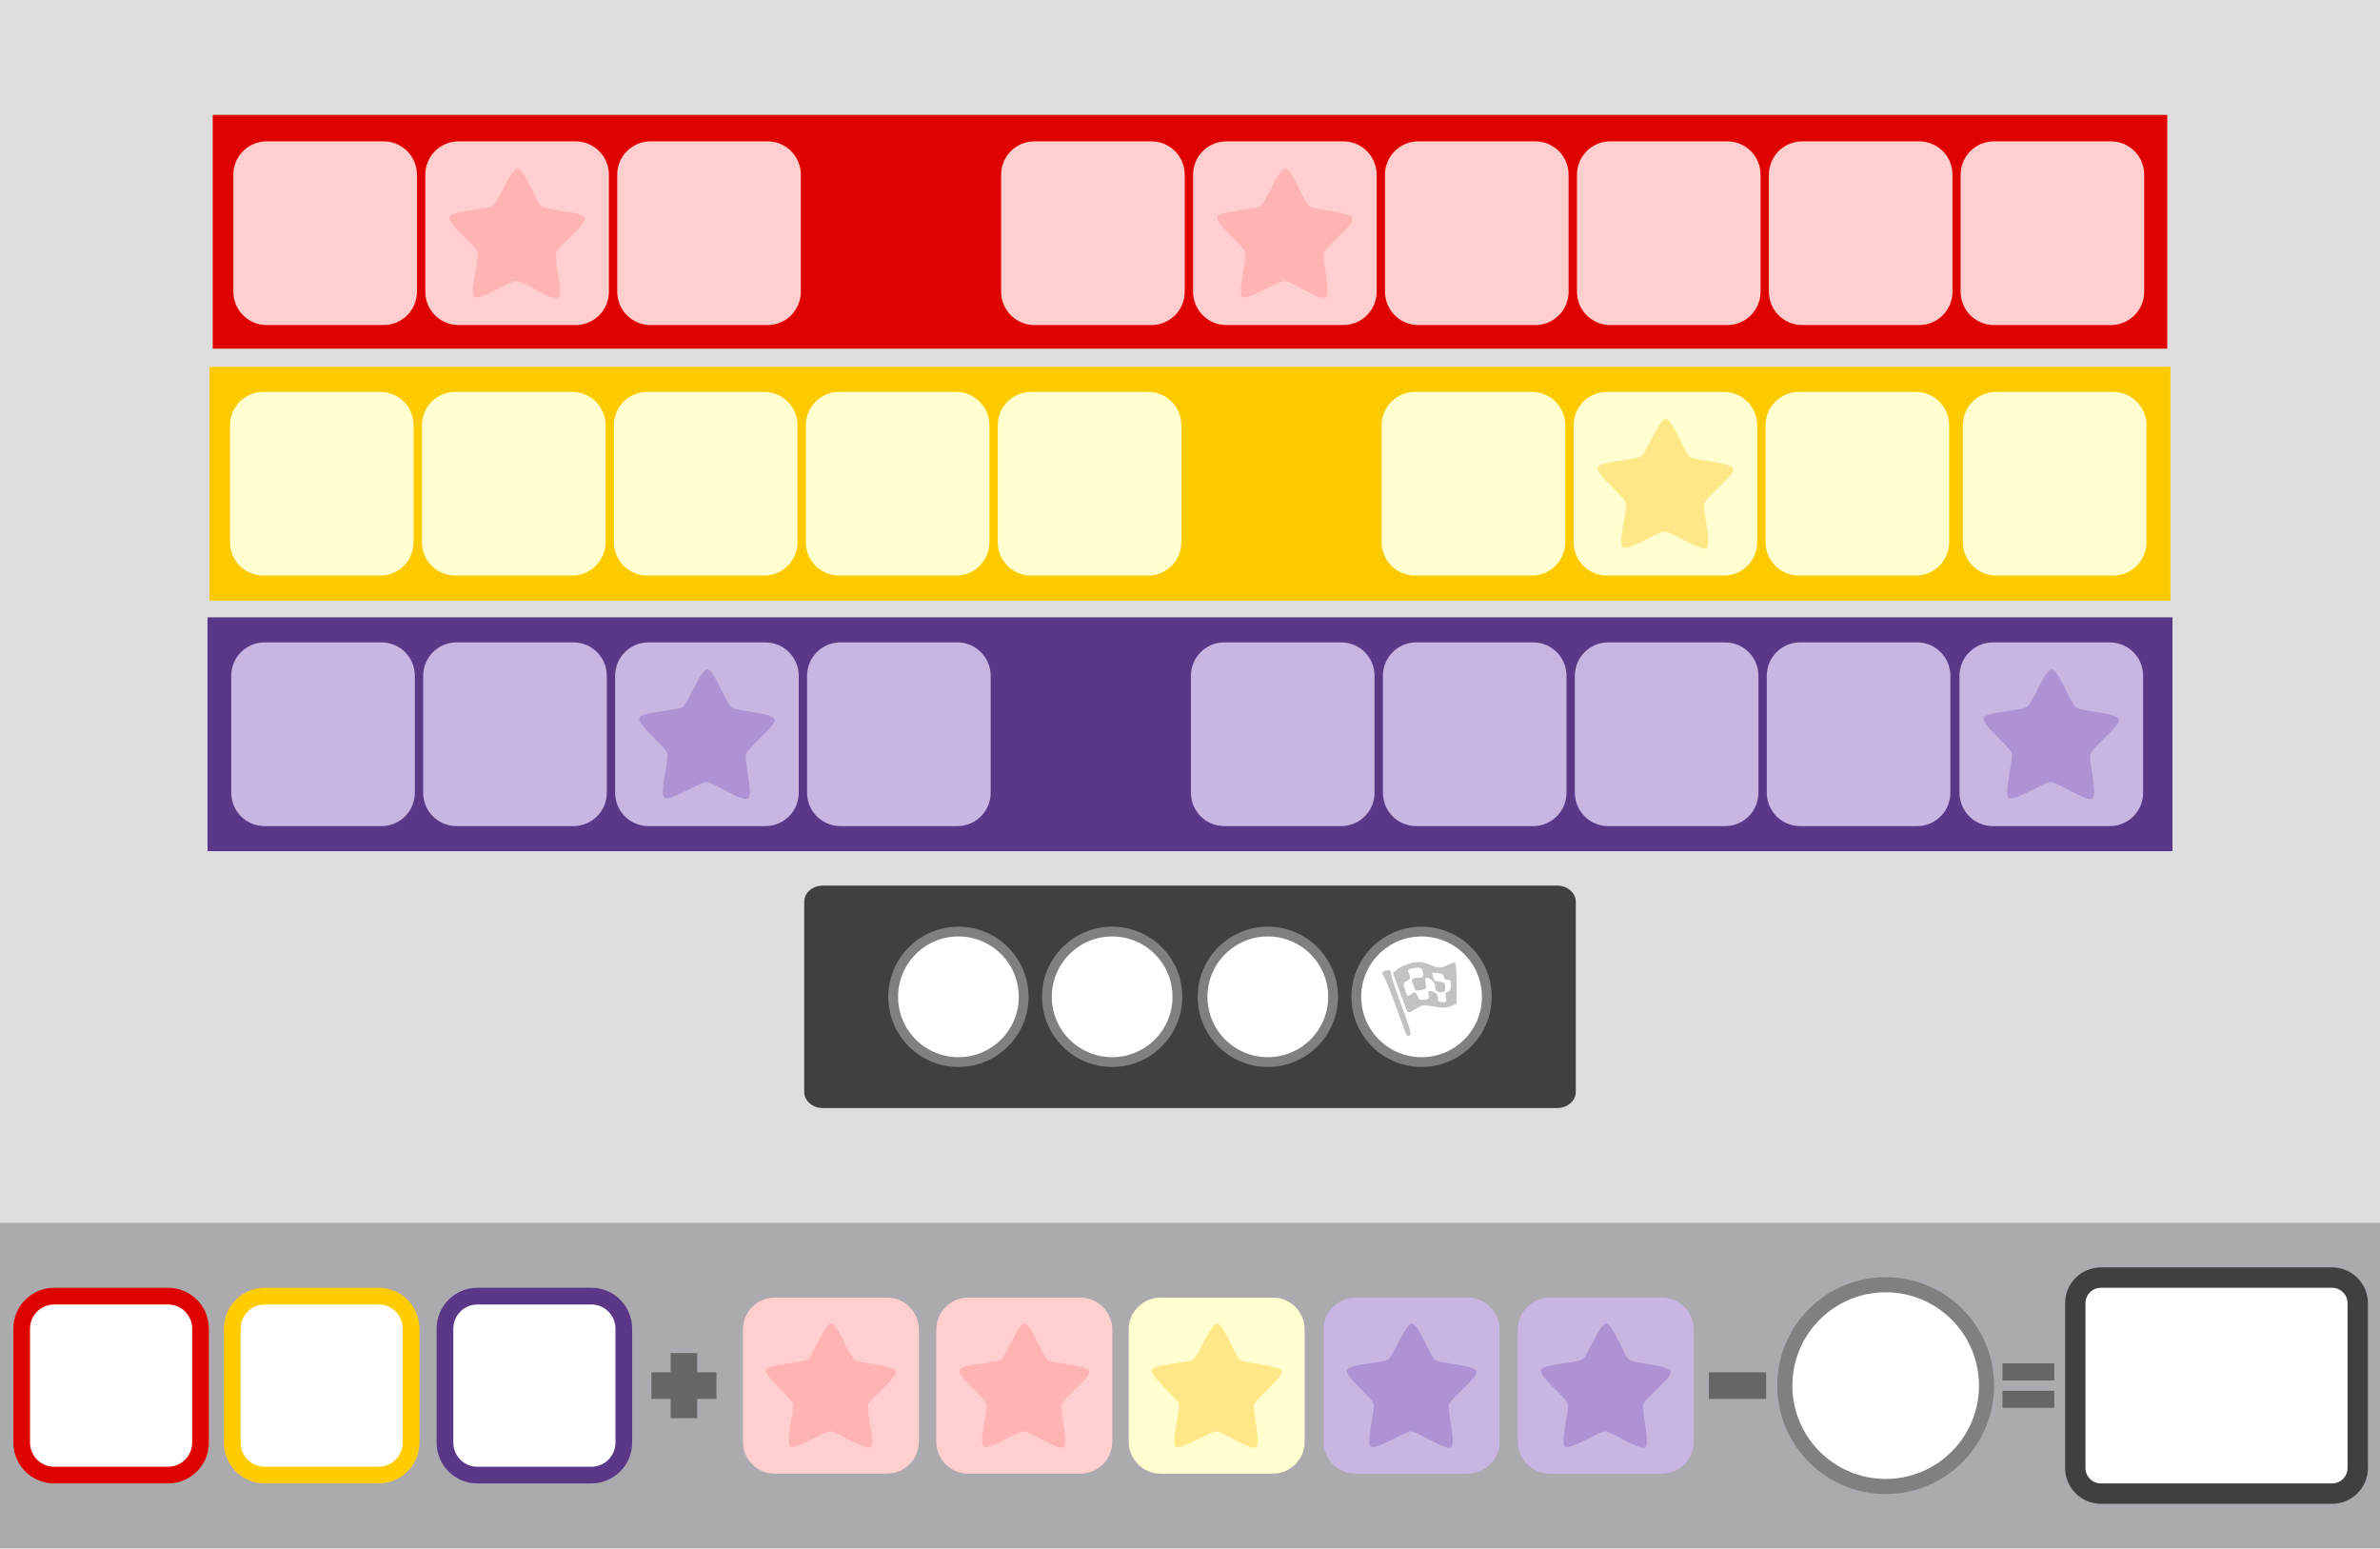
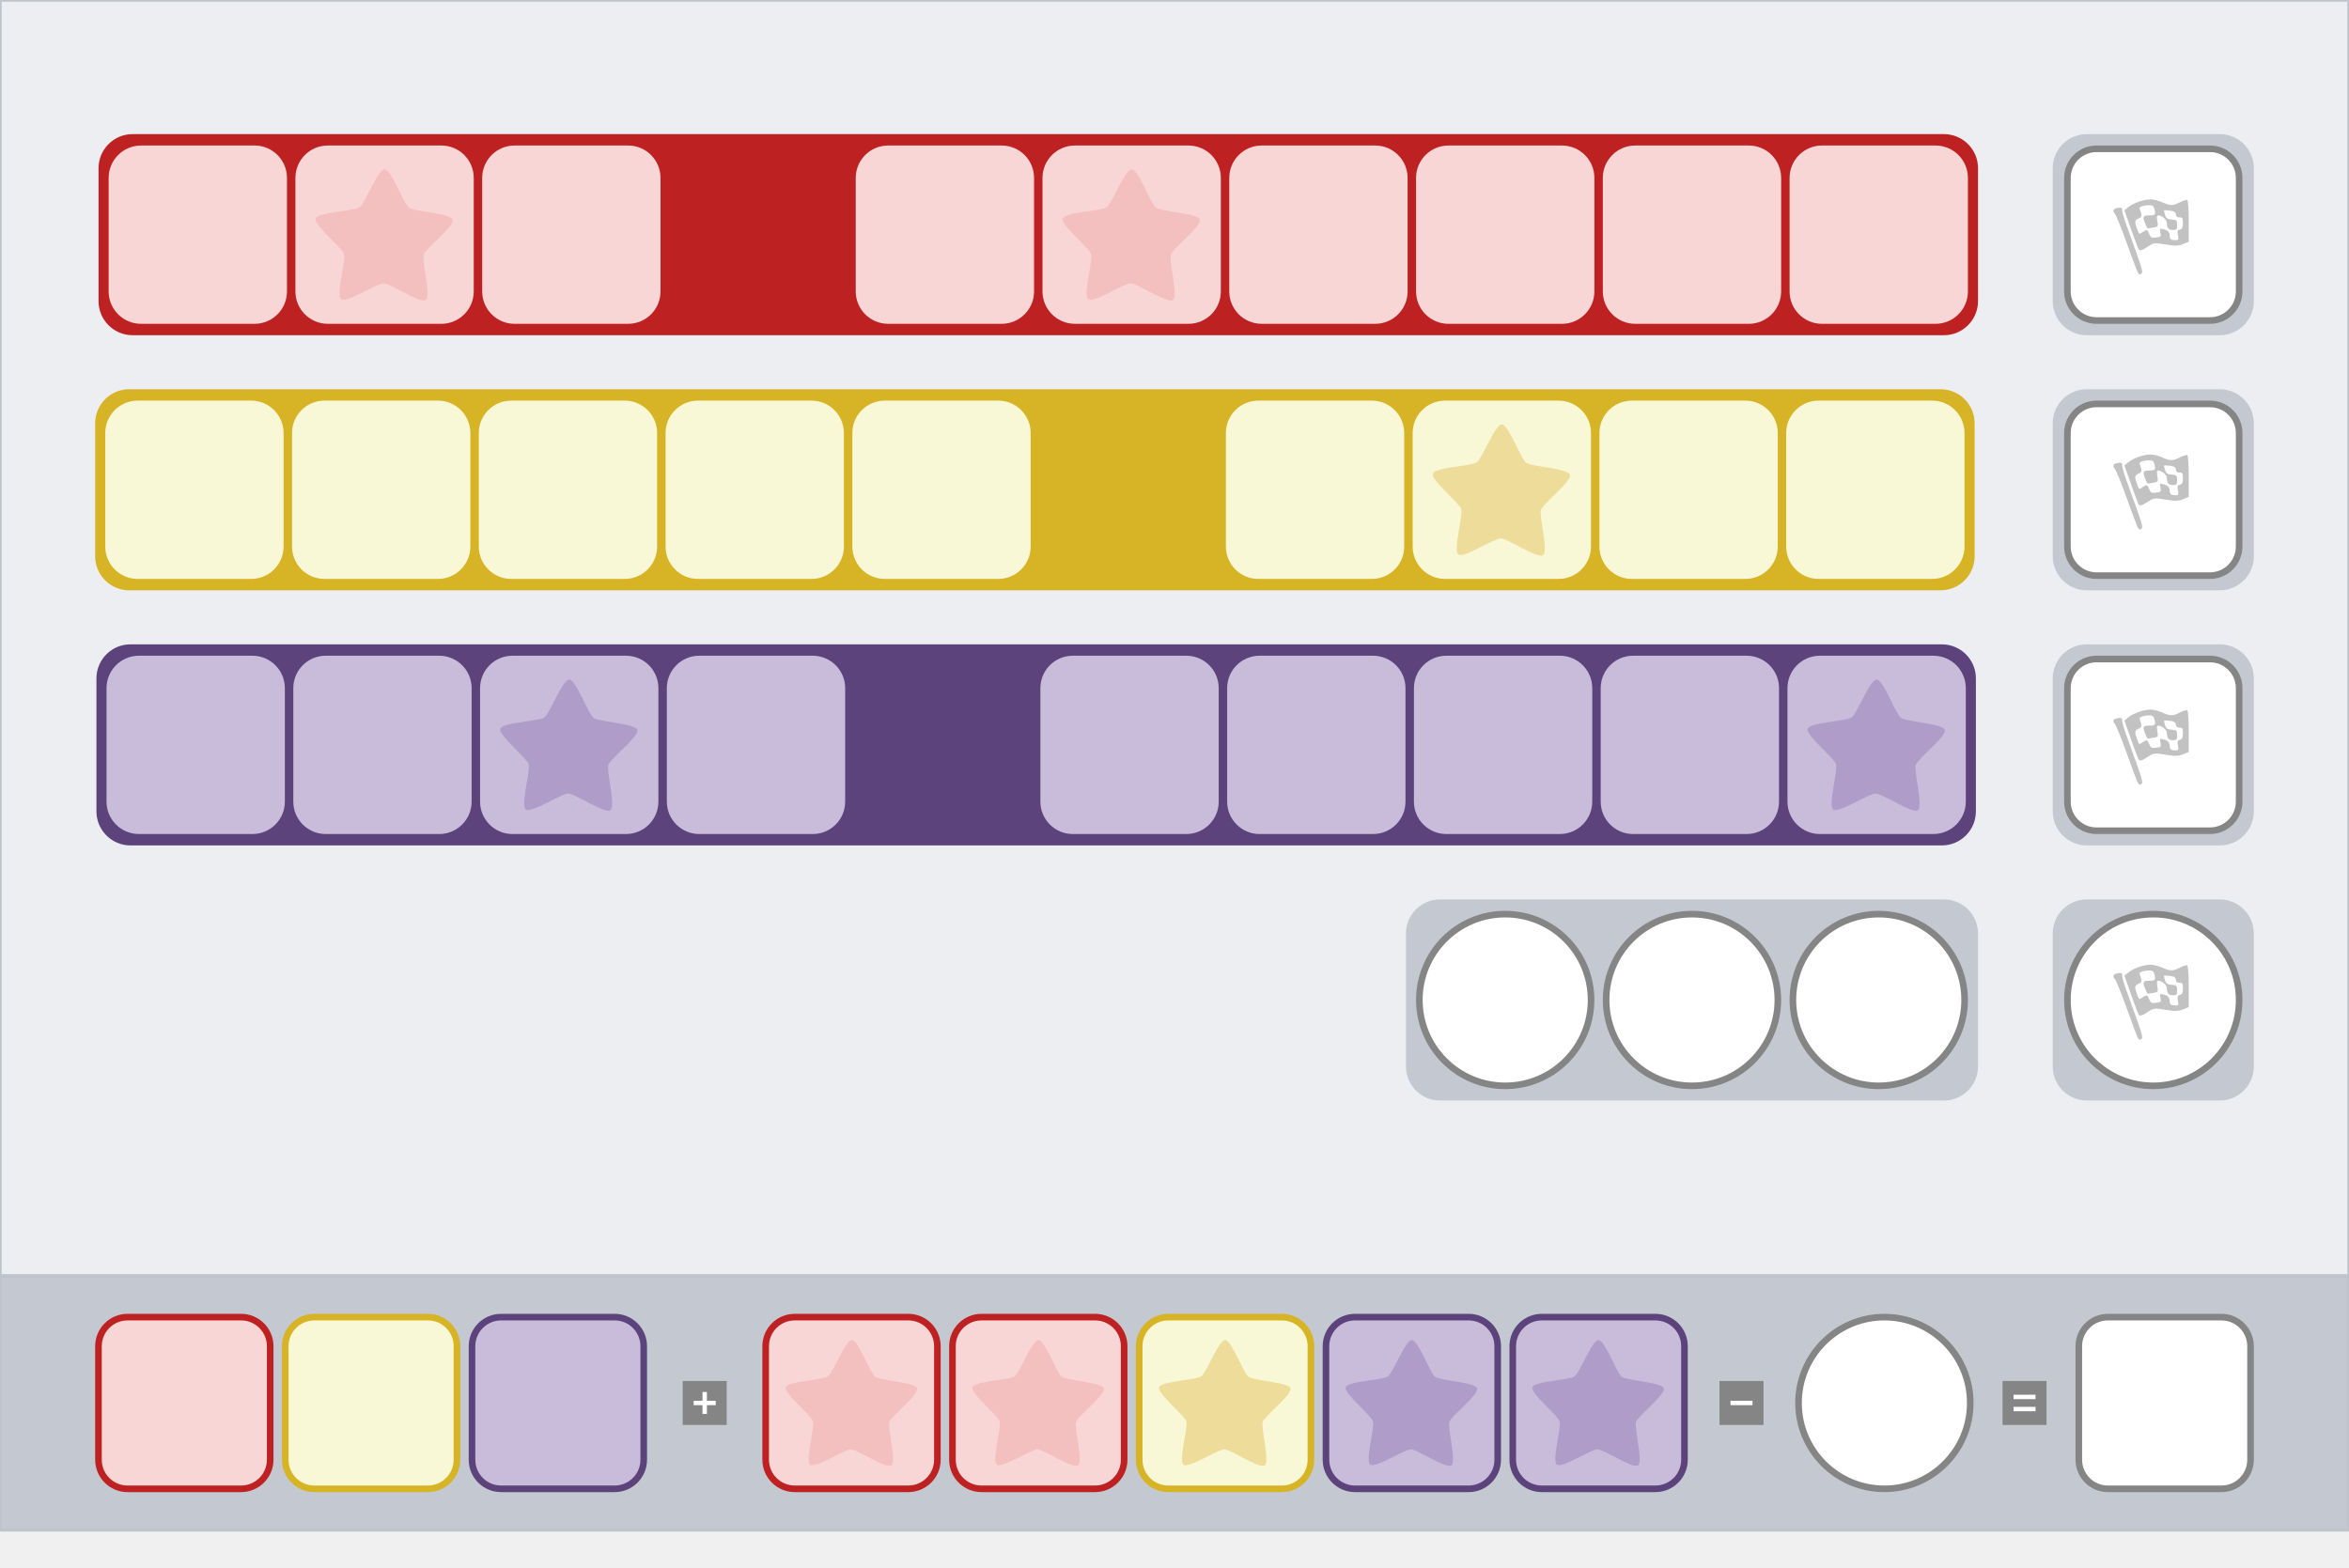
- <svg xmlns="http://www.w3.org/2000/svg" width="584.266" height="380.070" viewBox="0 0 584.266 380.070">
-   <rect x="0.000" y="0.000" width="584.266" height="321.613" fill="#dddddf" />
-   <rect x="0.000" y="300.195" width="584.266" height="79.875" fill="#aaaaaf" />
-   <rect x="52.223" y="28.193" width="479.820" height="57.398" fill="#df0000" />
-   <rect x="50.947" y="151.540" width="482.371" height="57.398" fill="#5a3787" />
-   <rect x="51.432" y="90.040" width="481.402" height="57.398" fill="#fdca00" />
-   <path d="M 65.477,34.696 L 94.160,34.696 C 98.703,34.696 102.356,38.353 102.356,42.896 L 102.356,71.595 C 102.356,76.138 98.703,79.794 94.160,79.794 L 65.477,79.794 C 60.938,79.794 57.285,76.138 57.285,71.595 L 57.285,42.896 C 57.285,38.353 60.938,34.696 65.477,34.696" fill="#ffcfcf" />
-   <path d="M 253.961,34.696 L 282.641,34.696 C 287.180,34.696 290.836,38.353 290.836,42.896 L 290.836,71.595 C 290.836,76.138 287.180,79.794 282.641,79.794 L 253.961,79.794 C 249.422,79.794 245.766,76.138 245.766,71.595 L 245.766,42.896 C 245.766,38.353 249.422,34.696 253.961,34.696" fill="#ffcfcf" />
-   <path d="M 301.078,34.696 L 329.762,34.696 C 334.301,34.696 337.953,38.353 337.953,42.896 L 337.953,71.595 C 337.953,76.138 334.301,79.794 329.762,79.794 L 301.078,79.794 C 296.539,79.794 292.887,76.138 292.887,71.595 L 292.887,42.896 C 292.887,38.353 296.539,34.696 301.078,34.696" fill="#ffcfcf" />
-   <path d="M 395.317,34.696 L 424.000,34.696 C 428.543,34.696 432.199,38.353 432.199,42.896 L 432.199,71.595 C 432.199,76.138 428.543,79.794 424.000,79.794 L 395.317,79.794 C 390.781,79.794 387.125,76.138 387.125,71.595 L 387.125,42.896 C 387.125,38.353 390.781,34.696 395.317,34.696" fill="#ffcfcf" />
-   <path d="M 442.438,34.696 L 471.121,34.696 C 475.660,34.696 479.317,38.353 479.317,42.896 L 479.317,71.595 C 479.317,76.138 475.660,79.794 471.121,79.794 L 442.438,79.794 C 437.899,79.794 434.246,76.138 434.246,71.595 L 434.246,42.896 C 434.246,38.353 437.899,34.696 442.438,34.696" fill="#ffcfcf" />
-   <path d="M 112.602,34.696 L 141.285,34.696 C 145.821,34.696 149.477,38.353 149.477,42.896 L 149.477,71.595 C 149.477,76.138 145.821,79.794 141.285,79.794 L 112.602,79.794 C 108.059,79.794 104.403,76.138 104.403,71.595 L 104.403,42.896 C 104.403,38.353 108.059,34.696 112.602,34.696" fill="#ffcfcf" />
-   <path d="M 64.659,96.196 L 93.338,96.196 C 97.881,96.196 101.537,99.853 101.537,104.392 L 101.537,133.091 C 101.537,137.634 97.881,141.290 93.338,141.290 L 64.659,141.290 C 60.120,141.290 56.463,137.634 56.463,133.091 L 56.463,104.392 C 56.463,99.853 60.120,96.196 64.659,96.196" fill="#ffffcf" />
-   <path d="M 111.776,96.196 L 140.459,96.196 C 145.002,96.196 148.655,99.853 148.655,104.392 L 148.655,133.091 C 148.655,137.634 145.002,141.290 140.459,141.290 L 111.776,141.290 C 107.237,141.290 103.584,137.634 103.584,133.091 L 103.584,104.392 C 103.584,99.853 107.237,96.196 111.776,96.196" fill="#ffffcf" />
-   <path d="M 158.901,96.196 L 187.584,96.196 C 192.120,96.196 195.776,99.853 195.776,104.392 L 195.776,133.091 C 195.776,137.634 192.120,141.290 187.584,141.290 L 158.901,141.290 C 154.358,141.290 150.702,137.634 150.702,133.091 L 150.702,104.392 C 150.702,99.853 154.358,96.196 158.901,96.196" fill="#ffffcf" />
-   <path d="M 206.018,96.196 L 234.702,96.196 C 239.241,96.196 242.893,99.853 242.893,104.392 L 242.893,133.091 C 242.893,137.634 239.241,141.290 234.702,141.290 L 206.018,141.290 C 201.479,141.290 197.823,137.634 197.823,133.091 L 197.823,104.392 C 197.823,99.853 201.479,96.196 206.018,96.196" fill="#ffffcf" />
-   <path d="M 253.139,96.196 L 281.823,96.196 C 286.358,96.196 290.014,99.853 290.014,104.392 L 290.014,133.091 C 290.014,137.634 286.358,141.290 281.823,141.290 L 253.139,141.290 C 248.596,141.290 244.940,137.634 244.940,133.091 L 244.940,104.392 C 244.940,99.853 248.596,96.196 253.139,96.196" fill="#ffffcf" />
-   <path d="M 347.377,96.196 L 376.061,96.196 C 380.600,96.196 384.252,99.853 384.252,104.392 L 384.252,133.091 C 384.252,137.634 380.600,141.290 376.061,141.290 L 347.377,141.290 C 342.838,141.290 339.186,137.634 339.186,133.091 L 339.186,104.392 C 339.186,99.853 342.838,96.196 347.377,96.196" fill="#ffffcf" />
-   <path d="M 394.498,96.196 L 423.178,96.196 C 427.721,96.196 431.377,99.853 431.377,104.392 L 431.377,133.091 C 431.377,137.634 427.721,141.290 423.178,141.290 L 394.498,141.290 C 389.959,141.290 386.303,137.634 386.303,133.091 L 386.303,104.392 C 386.303,99.853 389.959,96.196 394.498,96.196" fill="#ffffcf" />
-   <path d="M 441.616,96.196 L 470.299,96.196 C 474.842,96.196 478.498,99.853 478.498,104.392 L 478.498,133.091 C 478.498,137.634 474.842,141.290 470.299,141.290 L 441.616,141.290 C 437.080,141.290 433.424,137.634 433.424,133.091 L 433.424,104.392 C 433.424,99.853 437.080,96.196 441.616,96.196" fill="#ffffcf" />
-   <path d="M 64.962,157.689 L 93.647,157.689 C 98.189,157.689 101.841,161.349 101.841,165.892 L 101.841,194.591 C 101.841,199.134 98.189,202.790 93.647,202.790 L 64.962,202.790 C 60.423,202.790 56.771,199.134 56.771,194.591 L 56.771,165.892 C 56.771,161.349 60.423,157.689 64.962,157.689" fill="#c8b5e1" />
-   <path d="M 112.084,157.689 L 140.763,157.689 C 145.306,157.689 148.963,161.349 148.963,165.892 L 148.963,194.591 C 148.963,199.134 145.306,202.790 140.763,202.790 L 112.084,202.790 C 107.546,202.790 103.888,199.134 103.888,194.591 L 103.888,165.892 C 103.888,161.349 107.546,157.689 112.084,157.689" fill="#c8b5e1" />
-   <path d="M 159.202,157.689 L 187.884,157.689 C 192.428,157.689 196.081,161.349 196.081,165.892 L 196.081,194.591 C 196.081,199.134 192.428,202.790 187.884,202.790 L 159.202,202.790 C 154.662,202.790 151.009,199.134 151.009,194.591 L 151.009,165.892 C 151.009,161.349 154.662,157.689 159.202,157.689" fill="#c8b5e1" />
-   <path d="M 206.326,157.689 L 235.009,157.689 C 239.546,157.689 243.201,161.349 243.201,165.892 L 243.201,194.591 C 243.201,199.134 239.546,202.790 235.009,202.790 L 206.326,202.790 C 201.783,202.790 198.128,199.134 198.128,194.591 L 198.128,165.892 C 198.128,161.349 201.783,157.689 206.326,157.689" fill="#c8b5e1" />
-   <path d="M 300.564,157.689 L 329.248,157.689 C 333.783,157.689 337.439,161.349 337.439,165.892 L 337.439,194.591 C 337.439,199.134 333.783,202.790 329.248,202.790 L 300.564,202.790 C 296.022,202.790 292.365,199.134 292.365,194.591 L 292.365,165.892 C 292.365,161.349 296.022,157.689 300.564,157.689" fill="#c8b5e1" />
-   <path d="M 347.686,157.689 L 376.365,157.689 C 380.904,157.689 384.561,161.349 384.561,165.892 L 384.561,194.591 C 384.561,199.134 380.904,202.790 376.365,202.790 L 347.686,202.790 C 343.147,202.790 339.490,199.134 339.490,194.591 L 339.490,165.892 C 339.490,161.349 343.147,157.689 347.686,157.689" fill="#c8b5e1" />
-   <path d="M 394.803,157.689 L 423.486,157.689 C 428.025,157.689 431.678,161.349 431.678,165.892 L 431.678,194.591 C 431.678,199.134 428.025,202.790 423.486,202.790 L 394.803,202.790 C 390.264,202.790 386.611,199.134 386.611,194.591 L 386.611,165.892 C 386.611,161.349 390.264,157.689 394.803,157.689" fill="#c8b5e1" />
-   <path d="M 441.924,157.689 L 470.604,157.689 C 475.147,157.689 478.803,161.349 478.803,165.892 L 478.803,194.591 C 478.803,199.134 475.147,202.790 470.604,202.790 L 441.924,202.790 C 437.385,202.790 433.729,199.134 433.729,194.591 L 433.729,165.892 C 433.729,161.349 437.385,157.689 441.924,157.689" fill="#c8b5e1" />
-   <path d="M 159.719,34.696 L 188.403,34.696 C 192.942,34.696 196.594,38.353 196.594,42.896 L 196.594,71.595 C 196.594,76.138 192.942,79.794 188.403,79.794 L 159.719,79.794 C 155.180,79.794 151.524,76.138 151.524,71.595 L 151.524,42.896 C 151.524,38.353 155.180,34.696 159.719,34.696" fill="#ffcfcf" />
-   <path d="M 348.199,34.696 L 376.879,34.696 C 381.422,34.696 385.078,38.353 385.078,42.896 L 385.078,71.595 C 385.078,76.138 381.422,79.794 376.879,79.794 L 348.199,79.794 C 343.660,79.794 340.004,76.138 340.004,71.595 L 340.004,42.896 C 340.004,38.353 343.660,34.696 348.199,34.696" fill="#ffcfcf" />
-   <path d="M 137.043,73.029 C 135.699,73.986 128.461,68.989 126.809,68.978 C 125.156,68.962 117.836,73.837 116.508,72.853 C 115.180,71.872 117.695,63.443 117.199,61.868 C 116.703,60.294 109.805,54.837 110.328,53.271 C 110.852,51.704 119.645,51.493 120.988,50.532 C 122.332,49.575 125.395,41.329 127.043,41.341 C 128.695,41.357 131.613,49.653 132.942,50.634 C 134.270,51.618 143.059,51.978 143.555,53.552 C 144.051,55.126 137.063,60.466 136.539,62.032 C 136.016,63.599 138.387,72.068 137.043,73.029" fill="#ffb4b4" />
-   <path d="M 325.524,73.029 C 324.180,73.986 316.942,68.989 315.289,68.978 C 313.637,68.962 306.317,73.837 304.988,72.853 C 303.660,71.872 306.176,63.443 305.680,61.868 C 305.184,60.294 298.285,54.837 298.809,53.271 C 299.332,51.704 308.125,51.493 309.469,50.532 C 310.813,49.575 313.875,41.329 315.524,41.341 C 317.176,41.357 320.094,49.653 321.422,50.634 C 322.750,51.618 331.539,51.978 332.035,53.552 C 332.531,55.126 325.543,60.466 325.020,62.032 C 324.496,63.599 326.867,72.068 325.524,73.029" fill="#ffb4b4" />
-   <path d="M 418.944,134.525 C 417.600,135.486 410.362,130.486 408.709,130.474 C 407.061,130.458 399.737,135.333 398.409,134.349 C 397.080,133.368 399.596,124.939 399.100,123.364 C 398.604,121.790 391.705,116.333 392.229,114.767 C 392.752,113.200 401.545,112.989 402.889,112.029 C 404.233,111.071 407.295,102.825 408.944,102.837 C 410.596,102.853 413.514,111.150 414.842,112.130 C 416.170,113.114 424.959,113.474 425.455,115.048 C 425.952,116.626 418.963,121.966 418.440,123.529 C 417.916,125.095 420.287,133.568 418.944,134.525" fill="#ffe788" />
-   <path d="M 183.647,196.021 C 182.303,196.982 175.064,191.986 173.417,191.970 C 171.764,191.954 164.439,196.829 163.111,195.849 C 161.787,194.864 164.303,186.439 163.803,184.861 C 163.307,183.286 156.412,177.829 156.936,176.263 C 157.459,174.696 166.253,174.486 167.596,173.529 C 168.939,172.568 171.999,164.321 173.650,164.333 C 175.298,164.349 178.221,172.646 179.546,173.630 C 180.874,174.611 189.662,174.974 190.158,176.548 C 190.654,178.122 183.667,183.462 183.143,185.029 C 182.619,186.591 184.990,195.064 183.647,196.021" fill="#af92d3" />
-   <path d="M 489.504,34.696 L 518.188,34.696 C 522.727,34.696 526.383,38.353 526.383,42.896 L 526.383,71.595 C 526.383,76.138 522.727,79.794 518.188,79.794 L 489.504,79.794 C 484.965,79.794 481.313,76.138 481.313,71.595 L 481.313,42.896 C 481.313,38.353 484.965,34.696 489.504,34.696" fill="#ffcfcf" />
-   <path d="M 490.057,96.196 L 518.737,96.196 C 523.280,96.196 526.936,99.853 526.936,104.392 L 526.936,133.091 C 526.936,137.634 523.280,141.290 518.737,141.290 L 490.057,141.290 C 485.518,141.290 481.866,137.634 481.866,133.091 L 481.866,104.392 C 481.866,99.853 485.518,96.196 490.057,96.196" fill="#ffffcf" />
-   <path d="M 489.240,157.689 L 517.920,157.689 C 522.463,157.689 526.119,161.349 526.119,165.892 L 526.119,194.591 C 526.119,199.134 522.463,202.790 517.920,202.790 L 489.240,202.790 C 484.701,202.790 481.045,199.134 481.045,194.591 L 481.045,165.892 C 481.045,161.349 484.701,157.689 489.240,157.689" fill="#c8b5e1" />
-   <path d="M 513.686,196.021 C 512.342,196.982 505.104,191.986 503.451,191.970 C 501.799,191.954 494.479,196.829 493.150,195.849 C 491.822,194.864 494.338,186.439 493.842,184.861 C 493.346,183.286 486.447,177.829 486.971,176.263 C 487.494,174.696 496.287,174.486 497.631,173.529 C 498.975,172.568 502.037,164.321 503.686,164.333 C 505.338,164.349 508.256,172.646 509.584,173.630 C 510.912,174.611 519.701,174.974 520.197,176.548 C 520.693,178.122 513.705,183.462 513.182,185.029 C 512.658,186.591 515.029,195.064 513.686,196.021" fill="#af92d3" />
-   <path d="M 190.235,318.519 L 217.727,318.519 C 222.074,318.519 225.578,322.027 225.578,326.379 L 225.578,353.882 C 225.578,358.242 222.074,361.746 217.727,361.746 L 190.235,361.746 C 185.879,361.746 182.379,358.242 182.379,353.882 L 182.379,326.379 C 182.379,322.027 185.879,318.519 190.235,318.519" fill="#ffcfcf" />
-   <path d="M 213.660,355.261 C 212.371,356.179 205.434,351.390 203.852,351.375 C 202.270,351.363 195.250,356.035 193.981,355.093 C 192.707,354.152 195.117,346.074 194.641,344.562 C 194.164,343.054 187.555,337.824 188.055,336.324 C 188.559,334.820 196.988,334.617 198.274,333.699 C 199.563,332.781 202.496,324.875 204.078,324.890 C 205.660,324.902 208.457,332.855 209.731,333.797 C 211.004,334.738 219.426,335.086 219.903,336.593 C 220.379,338.101 213.680,343.222 213.176,344.722 C 212.676,346.222 214.949,354.340 213.660,355.261" fill="#ffb4b4" />
-   <path d="M 237.707,318.519 L 265.199,318.519 C 269.547,318.519 273.051,322.027 273.051,326.379 L 273.051,353.882 C 273.051,358.242 269.547,361.746 265.199,361.746 L 237.707,361.746 C 233.352,361.746 229.852,358.242 229.852,353.882 L 229.852,326.379 C 229.852,322.027 233.352,318.519 237.707,318.519" fill="#ffcfcf" />
-   <path d="M 261.133,355.261 C 259.844,356.179 252.906,351.390 251.324,351.375 C 249.742,351.363 242.723,356.035 241.453,355.093 C 240.180,354.152 242.590,346.074 242.113,344.562 C 241.637,343.054 235.028,337.824 235.528,336.324 C 236.031,334.820 244.457,334.617 245.746,333.699 C 247.035,332.781 249.969,324.875 251.551,324.890 C 253.133,324.902 255.930,332.855 257.203,333.797 C 258.477,334.738 266.899,335.086 267.375,336.593 C 267.852,338.101 261.153,343.222 260.649,344.722 C 260.149,346.222 262.422,354.340 261.133,355.261" fill="#ffb4b4" />
-   <path d="M 284.938,318.523 L 312.430,318.523 C 316.781,318.523 320.285,322.027 320.285,326.379 L 320.285,353.886 C 320.285,358.238 316.781,361.742 312.430,361.742 L 284.938,361.742 C 280.590,361.742 277.086,358.238 277.086,353.886 L 277.086,326.379 C 277.086,322.027 280.590,318.523 284.938,318.523" fill="#ffffcf" />
-   <path d="M 308.367,355.261 C 307.082,356.179 300.141,351.390 298.559,351.375 C 296.977,351.363 289.961,356.035 288.688,355.093 C 287.414,354.152 289.824,346.074 289.348,344.562 C 288.875,343.054 282.262,337.824 282.766,336.324 C 283.266,334.820 291.695,334.617 292.981,333.699 C 294.270,332.781 297.203,324.875 298.785,324.890 C 300.367,324.902 303.164,332.855 304.438,333.797 C 305.711,334.738 314.133,335.086 314.610,336.593 C 315.086,338.101 308.387,343.222 307.887,344.722 C 307.383,346.222 309.656,354.340 308.367,355.261" fill="#ffe788" />
-   <path d="M 332.785,318.519 L 360.274,318.519 C 364.629,318.519 368.133,322.027 368.133,326.382 L 368.133,353.890 C 368.133,358.242 364.629,361.746 360.274,361.746 L 332.785,361.746 C 328.434,361.746 324.930,358.242 324.930,353.890 L 324.930,326.382 C 324.930,322.027 328.434,318.519 332.785,318.519" fill="#c8b5e1" />
-   <path d="M 356.215,355.261 C 354.926,356.179 347.988,351.390 346.406,351.375 C 344.824,351.363 337.805,356.035 336.531,355.093 C 335.262,354.152 337.672,346.074 337.195,344.562 C 336.719,343.054 330.110,337.824 330.610,336.324 C 331.113,334.820 339.539,334.617 340.828,333.699 C 342.117,332.781 345.051,324.875 346.633,324.890 C 348.215,324.902 351.012,332.855 352.285,333.797 C 353.555,334.738 361.981,335.086 362.457,336.593 C 362.934,338.101 356.235,343.222 355.731,344.722 C 355.231,346.222 357.504,354.340 356.215,355.261" fill="#af92d3" />
-   <path d="M 380.453,318.519 L 407.945,318.519 C 412.297,318.519 415.801,322.027 415.801,326.382 L 415.801,353.890 C 415.801,358.242 412.297,361.746 407.945,361.746 L 380.453,361.746 C 376.106,361.746 372.602,358.242 372.602,353.890 L 372.602,326.382 C 372.602,322.027 376.106,318.519 380.453,318.519" fill="#c8b5e1" />
-   <path d="M 403.883,355.261 C 402.594,356.179 395.656,351.390 394.074,351.375 C 392.492,351.363 385.473,356.035 384.203,355.093 C 382.930,354.152 385.340,346.074 384.863,344.562 C 384.387,343.054 377.778,337.824 378.281,336.324 C 378.781,334.820 387.211,334.617 388.496,333.699 C 389.785,332.781 392.719,324.875 394.301,324.890 C 395.883,324.902 398.680,332.855 399.953,333.797 C 401.227,334.738 409.649,335.086 410.125,336.593 C 410.602,338.101 403.903,343.222 403.399,344.722 C 402.899,346.222 405.172,354.340 403.883,355.261" fill="#af92d3" />
-   <path d="M 13.305,318.168 L 41.246,318.168 C 45.668,318.168 49.227,321.731 49.227,326.156 L 49.227,354.113 C 49.227,358.536 45.668,362.098 41.246,362.098 L 13.305,362.098 C 8.887,362.098 5.324,358.536 5.324,354.113 L 5.324,326.156 C 5.324,321.731 8.887,318.168 13.305,318.168" fill="#ffffff" stroke="#df0000" stroke-width="4.099" />
-   <path d="M 64.996,318.168 L 92.934,318.168 C 97.356,318.168 100.914,321.731 100.914,326.156 L 100.914,354.113 C 100.914,358.536 97.356,362.098 92.934,362.098 L 64.996,362.098 C 60.574,362.098 57.016,358.536 57.016,354.113 L 57.016,326.156 C 57.016,321.731 60.574,318.168 64.996,318.168" fill="#ffffff" stroke="#ffcc00" stroke-width="4.099" />
-   <line x1="159.914" y1="340.132" x2="175.871" y2="340.132" stroke="#666666" stroke-width="6.512" stroke-linecap="butt" />
-   <line x1="167.891" y1="332.149" x2="167.891" y2="348.118" stroke="#666666" stroke-width="6.512" stroke-linecap="butt" />
-   <line x1="419.524" y1="340.132" x2="433.571" y2="340.132" stroke="#666666" stroke-width="6.512" stroke-linecap="butt" />
-   <line x1="491.594" y1="343.497" x2="504.309" y2="343.497" stroke="#666666" stroke-width="4.192" stroke-linecap="butt" />
-   <line x1="491.594" y1="336.774" x2="504.309" y2="336.774" stroke="#666666" stroke-width="4.192" stroke-linecap="butt" />
-   <path d="M 515.781,313.615 L 572.485,313.615 C 575.988,313.615 578.805,316.431 578.805,319.931 L 578.805,360.333 C 578.805,363.833 575.988,366.650 572.485,366.650 L 515.781,366.650 C 512.278,366.650 509.461,363.833 509.461,360.333 L 509.461,319.931 C 509.461,316.431 512.278,313.615 515.781,313.615" fill="#ffffff" stroke="#404040" stroke-width="5.000" />
-   <path d="M 202.024,217.388 L 382.242,217.388 C 384.789,217.388 386.840,219.161 386.840,221.364 L 386.840,268.025 C 386.840,270.228 384.789,272.001 382.242,272.001 L 202.024,272.001 C 199.477,272.001 197.426,270.228 197.426,268.025 L 197.426,221.364 C 197.426,219.161 199.477,217.388 202.024,217.388" fill="#404040" />
-   <path d="M 327.258,244.697 C 327.258,253.540 320.086,260.712 311.242,260.712 C 302.395,260.712 295.223,253.540 295.223,244.697 C 295.223,235.849 302.395,228.677 311.242,228.677 C 320.086,228.677 327.258,235.849 327.258,244.697" fill="#ffffff" stroke="#808080" stroke-width="2.400" />
-   <path d="M 251.301,244.697 C 251.301,253.540 244.129,260.712 235.285,260.712 C 226.438,260.712 219.266,253.540 219.266,244.697 C 219.266,235.849 226.438,228.677 235.285,228.677 C 244.129,228.677 251.301,235.849 251.301,244.697" fill="#ffffff" stroke="#808080" stroke-width="2.400" />
-   <path d="M 365.000,244.697 C 365.000,253.540 357.828,260.712 348.981,260.712 C 340.137,260.712 332.965,253.540 332.965,244.697 C 332.965,235.849 340.137,228.677 348.981,228.677 C 357.828,228.677 365.000,235.849 365.000,244.697" fill="#ffffff" stroke="#808080" stroke-width="2.400" />
-   <path d="M 345.219,253.837 C 345.008,253.444 343.797,250.216 342.528,246.665 C 341.258,243.119 339.961,239.931 339.645,239.579 C 338.973,238.837 339.328,238.322 340.617,238.177 C 341.289,238.103 341.477,238.232 341.434,238.744 C 341.403,239.107 341.934,240.939 342.613,242.806 C 346.485,253.451 346.578,253.751 346.082,254.162 C 345.715,254.466 345.516,254.392 345.219,253.837 M 345.395,248.173 C 345.281,247.994 344.465,245.806 343.582,243.319 L 341.977,238.790 L 342.973,237.997 C 344.231,236.990 346.723,236.134 348.360,236.142 C 349.051,236.146 350.313,236.466 351.160,236.849 C 353.098,237.728 353.723,237.724 355.477,236.829 C 356.254,236.431 357.043,236.204 357.231,236.319 C 357.426,236.439 357.574,238.677 357.574,241.474 L 357.574,246.419 L 356.274,246.962 C 355.512,247.283 354.449,247.431 353.711,247.326 C 353.016,247.228 351.692,247.033 350.770,246.896 C 349.309,246.677 348.906,246.767 347.684,247.576 C 346.172,248.576 345.715,248.694 345.395,248.173 M 354.953,244.837 C 354.766,243.833 354.844,243.615 355.445,243.458 C 356.008,243.310 356.160,242.978 356.160,241.884 C 356.160,240.673 356.059,240.501 355.363,240.525 C 354.809,240.544 354.535,240.326 354.461,239.794 C 354.379,239.212 354.051,238.997 353.047,238.872 C 352.328,238.783 351.684,238.755 351.617,238.814 C 351.547,238.872 351.641,239.365 351.821,239.912 C 352.090,240.728 352.383,240.927 353.445,241.017 C 354.668,241.119 354.746,241.197 354.746,242.341 C 354.746,243.447 354.653,243.556 353.723,243.556 C 352.688,243.556 352.270,243.048 352.270,241.783 C 352.270,241.083 351.031,240.025 350.219,240.025 C 349.852,240.025 349.793,240.357 349.965,241.392 C 350.195,242.747 350.184,242.767 348.903,243.005 C 348.188,243.138 347.574,243.201 347.535,243.138 C 347.496,243.076 347.274,242.583 347.043,242.040 C 346.317,240.349 346.477,240.025 348.031,240.025 C 349.492,240.025 349.621,239.841 349.223,238.345 C 349.067,237.771 348.746,237.552 348.078,237.552 C 346.633,237.560 345.500,237.954 345.664,238.392 C 346.328,240.165 346.305,240.372 345.379,240.794 C 344.410,241.236 344.391,241.595 345.203,243.740 C 345.535,244.611 345.598,244.630 346.340,244.107 C 347.399,243.369 347.528,243.400 348.000,244.544 C 348.360,245.415 348.559,245.517 349.668,245.384 C 350.860,245.247 350.918,245.177 350.719,244.185 C 350.516,243.177 350.555,243.138 351.473,243.369 C 352.520,243.634 352.965,244.119 352.973,245.001 C 352.981,245.779 353.309,246.033 354.313,246.033 C 355.102,246.033 355.160,245.927 354.953,244.837" fill="#c2c2c2" />
-   <path d="M 289.043,244.697 C 289.043,253.540 281.871,260.712 273.024,260.712 C 264.180,260.712 257.008,253.540 257.008,244.697 C 257.008,235.849 264.180,228.677 273.024,228.677 C 281.871,228.677 289.043,235.849 289.043,244.697" fill="#ffffff" stroke="#808080" stroke-width="2.400" />
-   <path d="M 487.676,340.133 C 487.676,353.809 476.590,364.895 462.918,364.895 C 449.242,364.895 438.156,353.809 438.156,340.133 C 438.156,326.457 449.242,315.371 462.918,315.371 C 476.590,315.371 487.676,326.457 487.676,340.133" fill="#ffffff" stroke="#808080" stroke-width="3.710" />
-   <path d="M 117.215,318.168 L 145.156,318.168 C 149.574,318.168 153.137,321.731 153.137,326.156 L 153.137,354.113 C 153.137,358.536 149.574,362.098 145.156,362.098 L 117.215,362.098 C 112.793,362.098 109.235,358.536 109.235,354.113 L 109.235,326.156 C 109.235,321.731 112.793,318.168 117.215,318.168" fill="#ffffff" stroke="#5a3787" stroke-width="4.099" />
+ <svg xmlns="http://www.w3.org/2000/svg" width="569.417" height="380.070" viewBox="15.493 0 569.417 380.070" font-family="ui-monospace, &quot;SF Mono&quot;, &quot;Cascadia Mono&quot;, &quot;Consolas&quot;, monospace">
+   <rect x="15.493" y="0.000" width="569.417" height="309.357" fill="#eceef2" stroke="#bfc4cc" stroke-width="0.800" />
+   <rect x="15.493" y="309.357" width="569.417" height="61.551" fill="#c4c9d1" stroke="#bfc4cc" stroke-width="0.800" />
+   <g transform="translate(-15.455 0)">
+     <rect x="55.238" y="32.917" width="454.797" height="47.950" rx="7.856" ry="7.856" fill="#be2121" stroke="#be2121" stroke-width="0.800" />
+     <rect x="54.724" y="156.611" width="454.797" height="47.950" rx="7.856" ry="7.856" fill="#5c437b" stroke="#5c437b" stroke-width="0.800" />
+     <rect x="54.416" y="94.764" width="454.797" height="47.950" rx="7.856" ry="7.856" fill="#d7b326" stroke="#d7b326" stroke-width="0.800" />
+     <rect x="57.285" y="35.278" width="43.228" height="43.228" rx="7.856" ry="7.856" fill="#f8d6d6" />
+     <rect x="102.560" y="35.278" width="43.228" height="43.228" rx="7.856" ry="7.856" fill="#f8d6d6" />
+     <rect x="147.835" y="35.278" width="43.228" height="43.228" rx="7.856" ry="7.856" fill="#f8d6d6" />
+     <rect x="238.385" y="35.278" width="43.228" height="43.228" rx="7.856" ry="7.856" fill="#f8d6d6" />
+     <rect x="283.660" y="35.278" width="43.228" height="43.228" rx="7.856" ry="7.856" fill="#f8d6d6" />
+     <rect x="328.935" y="35.278" width="43.228" height="43.228" rx="7.856" ry="7.856" fill="#f8d6d6" />
+     <rect x="374.210" y="35.278" width="43.228" height="43.228" rx="7.856" ry="7.856" fill="#f8d6d6" />
+     <rect x="419.485" y="35.278" width="43.228" height="43.228" rx="7.856" ry="7.856" fill="#f8d6d6" />
+     <rect x="464.760" y="35.278" width="43.228" height="43.228" rx="7.856" ry="7.856" fill="#f8d6d6" />
+     <rect x="528.946" y="32.917" width="47.950" height="47.950" rx="7.856" ry="7.856" fill="#c4c9d1" stroke="#c4c9d1" stroke-width="0.800" />
+     <rect x="532.107" y="36.078" width="41.628" height="41.628" rx="7.056" ry="7.056" fill="#ffffff" stroke="#858585" stroke-width="1.600" />
+     <use href="#flag-icon" transform="translate(203.939 -187.805)" fill="#c2c2c2" />
+     <rect x="56.463" y="97.125" width="43.228" height="43.228" rx="7.856" ry="7.856" fill="#f8f8d6" />
+     <rect x="101.738" y="97.125" width="43.228" height="43.228" rx="7.856" ry="7.856" fill="#f8f8d6" />
+     <rect x="147.013" y="97.125" width="43.228" height="43.228" rx="7.856" ry="7.856" fill="#f8f8d6" />
+     <rect x="192.288" y="97.125" width="43.228" height="43.228" rx="7.856" ry="7.856" fill="#f8f8d6" />
+     <rect x="237.563" y="97.125" width="43.228" height="43.228" rx="7.856" ry="7.856" fill="#f8f8d6" />
+     <rect x="328.113" y="97.125" width="43.228" height="43.228" rx="7.856" ry="7.856" fill="#f8f8d6" />
+     <rect x="373.388" y="97.125" width="43.228" height="43.228" rx="7.856" ry="7.856" fill="#f8f8d6" />
+     <rect x="418.663" y="97.125" width="43.228" height="43.228" rx="7.856" ry="7.856" fill="#f8f8d6" />
+     <rect x="463.938" y="97.125" width="43.228" height="43.228" rx="7.856" ry="7.856" fill="#f8f8d6" />
+     <rect x="528.946" y="94.764" width="47.950" height="47.950" rx="7.856" ry="7.856" fill="#c4c9d1" stroke="#c4c9d1" stroke-width="0.800" />
+     <rect x="532.107" y="97.925" width="41.628" height="41.628" rx="7.056" ry="7.056" fill="#ffffff" stroke="#858585" stroke-width="1.600" />
+     <use href="#flag-icon" transform="translate(203.939 -125.958)" fill="#c2c2c2" />
+     <rect x="56.771" y="158.972" width="43.228" height="43.228" rx="7.856" ry="7.856" fill="#c9bcda" />
+     <rect x="102.046" y="158.972" width="43.228" height="43.228" rx="7.856" ry="7.856" fill="#c9bcda" />
+     <rect x="147.321" y="158.972" width="43.228" height="43.228" rx="7.856" ry="7.856" fill="#c9bcda" />
+     <rect x="192.596" y="158.972" width="43.228" height="43.228" rx="7.856" ry="7.856" fill="#c9bcda" />
+     <rect x="283.146" y="158.972" width="43.228" height="43.228" rx="7.856" ry="7.856" fill="#c9bcda" />
+     <rect x="328.421" y="158.972" width="43.228" height="43.228" rx="7.856" ry="7.856" fill="#c9bcda" />
+     <rect x="373.696" y="158.972" width="43.228" height="43.228" rx="7.856" ry="7.856" fill="#c9bcda" />
+     <rect x="418.971" y="158.972" width="43.228" height="43.228" rx="7.856" ry="7.856" fill="#c9bcda" />
+     <rect x="464.246" y="158.972" width="43.228" height="43.228" rx="7.856" ry="7.856" fill="#c9bcda" />
+     <rect x="528.946" y="156.611" width="47.950" height="47.950" rx="7.856" ry="7.856" fill="#c4c9d1" stroke="#c4c9d1" stroke-width="0.800" />
+     <rect x="532.107" y="159.772" width="41.628" height="41.628" rx="7.056" ry="7.056" fill="#ffffff" stroke="#858585" stroke-width="1.600" />
+     <use href="#flag-icon" transform="translate(203.939 -64.111)" fill="#c2c2c2" />
+   </g>
+   <rect x="39.361" y="319.319" width="41.628" height="41.628" rx="7.056" ry="7.056" fill="#f8d6d6" stroke="#be2121" stroke-width="1.600" />
+   <rect x="84.636" y="319.319" width="41.628" height="41.628" rx="7.056" ry="7.056" fill="#f8f8d6" stroke="#d7b326" stroke-width="1.600" />
+   <rect x="129.911" y="319.319" width="41.628" height="41.628" rx="7.056" ry="7.056" fill="#c9bcda" stroke="#5c437b" stroke-width="1.600" />
+   <rect x="201.096" y="319.319" width="41.628" height="41.628" rx="7.056" ry="7.056" fill="#f8d6d6" stroke="#be2121" stroke-width="1.600" />
+   <rect x="246.371" y="319.319" width="41.628" height="41.628" rx="7.056" ry="7.056" fill="#f8d6d6" stroke="#be2121" stroke-width="1.600" />
+   <rect x="291.646" y="319.319" width="41.628" height="41.628" rx="7.056" ry="7.056" fill="#f8f8d6" stroke="#d7b326" stroke-width="1.600" />
+   <rect x="336.921" y="319.319" width="41.628" height="41.628" rx="7.056" ry="7.056" fill="#c9bcda" stroke="#5c437b" stroke-width="1.600" />
+   <rect x="382.196" y="319.319" width="41.628" height="41.628" rx="7.056" ry="7.056" fill="#c9bcda" stroke="#5c437b" stroke-width="1.600" />
+   <g transform="translate(-15.455 0)">
+     <path transform="translate(-2.869 -0.293)" d="M 137.043,73.029 C 135.699,73.986 128.461,68.989 126.809,68.978 C 125.156,68.962 117.836,73.837 116.508,72.853 C 115.180,71.872 117.695,63.443 117.199,61.868 C 116.703,60.294 109.805,54.837 110.328,53.271 C 110.852,51.704 119.645,51.493 120.988,50.532 C 122.332,49.575 125.395,41.329 127.043,41.341 C 128.695,41.357 131.613,49.653 132.942,50.634 C 134.270,51.618 143.059,51.978 143.555,53.552 C 144.051,55.126 137.063,60.466 136.539,62.032 C 136.016,63.599 138.387,72.068 137.043,73.029" fill="#f4bfbf" />
+     <path transform="translate(-10.250 -0.293)" d="M 325.524,73.029 C 324.180,73.986 316.942,68.989 315.289,68.978 C 313.637,68.962 306.317,73.837 304.988,72.853 C 303.660,71.872 306.176,63.443 305.680,61.868 C 305.184,60.294 298.285,54.837 298.809,53.271 C 299.332,51.704 308.125,51.493 309.469,50.532 C 310.813,49.575 313.875,41.329 315.524,41.341 C 317.176,41.357 320.094,49.653 321.422,50.634 C 322.750,51.618 331.539,51.978 332.035,53.552 C 332.531,55.126 325.543,60.466 325.020,62.032 C 324.496,63.599 326.867,72.068 325.524,73.029" fill="#f4bfbf" />
+     <path transform="translate(-13.942 0.059)" d="M 418.944,134.525 C 417.600,135.486 410.362,130.486 408.709,130.474 C 407.061,130.458 399.737,135.333 398.409,134.349 C 397.080,133.368 399.596,124.939 399.100,123.364 C 398.604,121.790 391.705,116.333 392.229,114.767 C 392.752,113.200 401.545,112.989 402.889,112.029 C 404.233,111.071 407.295,102.825 408.944,102.837 C 410.596,102.853 413.514,111.150 414.842,112.130 C 416.170,113.114 424.959,113.474 425.455,115.048 C 425.952,116.626 418.963,121.966 418.440,123.529 C 417.916,125.095 420.287,133.568 418.944,134.525" fill="#eddc9a" />
+     <path transform="translate(-4.715 0.409)" d="M 183.647,196.021 C 182.303,196.982 175.064,191.986 173.417,191.970 C 171.764,191.954 164.439,196.829 163.111,195.849 C 161.787,194.864 164.303,186.439 163.803,184.861 C 163.307,183.286 156.412,177.829 156.936,176.263 C 157.459,174.696 166.253,174.486 167.596,173.529 C 168.939,172.568 171.999,164.321 173.650,164.333 C 175.298,164.349 178.221,172.646 179.546,173.630 C 180.874,174.611 189.662,174.974 190.158,176.548 C 190.654,178.122 183.667,183.462 183.143,185.029 C 182.619,186.591 184.990,195.064 183.647,196.021" fill="#b09cc9" />
+     <path transform="translate(-17.826 0.409)" d="M 513.686,196.021 C 512.342,196.982 505.104,191.986 503.451,191.970 C 501.799,191.954 494.479,196.829 493.150,195.849 C 491.822,194.864 494.338,186.439 493.842,184.861 C 493.346,183.286 486.447,177.829 486.971,176.263 C 487.494,174.696 496.287,174.486 497.631,173.529 C 498.975,172.568 502.037,164.321 503.686,164.333 C 505.338,164.349 508.256,172.646 509.584,173.630 C 510.912,174.611 519.701,174.974 520.197,176.548 C 520.693,178.122 513.705,183.462 513.182,185.029 C 512.658,186.591 515.029,195.064 513.686,196.021" fill="#b09cc9" />
+   </g>
+   <path transform="translate(17.917 0.000)" d="M 213.660,355.261 C 212.371,356.179 205.434,351.390 203.852,351.375 C 202.270,351.363 195.250,356.035 193.981,355.093 C 192.707,354.152 195.117,346.074 194.641,344.562 C 194.164,343.054 187.555,337.824 188.055,336.324 C 188.559,334.820 196.988,334.617 198.274,333.699 C 199.563,332.781 202.496,324.875 204.078,324.890 C 205.660,324.902 208.457,332.855 209.731,333.797 C 211.004,334.738 219.426,335.086 219.903,336.593 C 220.379,338.101 213.680,343.222 213.176,344.722 C 212.676,346.222 214.949,354.340 213.660,355.261" fill="#f4bfbf" />
+   <path transform="translate(15.690 0.000)" d="M 261.133,355.261 C 259.844,356.179 252.906,351.390 251.324,351.375 C 249.742,351.363 242.723,356.035 241.453,355.093 C 240.180,354.152 242.590,346.074 242.113,344.562 C 241.637,343.054 235.028,337.824 235.528,336.324 C 236.031,334.820 244.457,334.617 245.746,333.699 C 247.035,332.781 249.969,324.875 251.551,324.890 C 253.133,324.902 255.930,332.855 257.203,333.797 C 258.477,334.738 266.899,335.086 267.375,336.593 C 267.852,338.101 261.153,343.222 260.649,344.722 C 260.149,346.222 262.422,354.340 261.133,355.261" fill="#f4bfbf" />
+   <path transform="translate(13.702 0.000)" d="M 308.367,355.261 C 307.082,356.179 300.141,351.390 298.559,351.375 C 296.977,351.363 289.961,356.035 288.688,355.093 C 287.414,354.152 289.824,346.074 289.348,344.562 C 288.875,343.054 282.262,337.824 282.766,336.324 C 283.266,334.820 291.695,334.617 292.981,333.699 C 294.270,332.781 297.203,324.875 298.785,324.890 C 300.367,324.902 303.164,332.855 304.438,333.797 C 305.711,334.738 314.133,335.086 314.610,336.593 C 315.086,338.101 308.387,343.222 307.887,344.722 C 307.383,346.222 309.656,354.340 308.367,355.261" fill="#eddc9a" />
+   <path transform="translate(11.104 0.000)" d="M 356.215,355.261 C 354.926,356.179 347.988,351.390 346.406,351.375 C 344.824,351.363 337.805,356.035 336.531,355.093 C 335.262,354.152 337.672,346.074 337.195,344.562 C 336.719,343.054 330.110,337.824 330.610,336.324 C 331.113,334.820 339.539,334.617 340.828,333.699 C 342.117,332.781 345.051,324.875 346.633,324.890 C 348.215,324.902 351.012,332.855 352.285,333.797 C 353.555,334.738 361.981,335.086 362.457,336.593 C 362.934,338.101 356.235,343.222 355.731,344.722 C 355.231,346.222 357.504,354.340 356.215,355.261" fill="#b09cc9" />
+   <path transform="translate(8.682 0.000)" d="M 403.883,355.261 C 402.594,356.179 395.656,351.390 394.074,351.375 C 392.492,351.363 385.473,356.035 384.203,355.093 C 382.930,354.152 385.340,346.074 384.863,344.562 C 384.387,343.054 377.778,337.824 378.281,336.324 C 378.781,334.820 387.211,334.617 388.496,333.699 C 389.785,332.781 392.719,324.875 394.301,324.890 C 395.883,324.902 398.680,332.855 399.953,333.797 C 401.227,334.738 409.649,335.086 410.125,336.593 C 410.602,338.101 403.903,343.222 403.399,344.722 C 402.899,346.222 405.172,354.340 403.883,355.261" fill="#b09cc9" />
+   <rect x="180.985" y="334.800" width="10.667" height="10.667" fill="#858585" />
+   <line x1="183.651" y1="340.133" x2="188.985" y2="340.133" stroke="#ffffff" stroke-width="1.067" stroke-linecap="butt" />
+   <line x1="186.318" y1="337.466" x2="186.318" y2="342.800" stroke="#ffffff" stroke-width="1.067" stroke-linecap="butt" />
+   <rect x="432.315" y="334.799" width="10.667" height="10.667" fill="#858585" />
+   <line x1="434.981" y1="340.132" x2="440.315" y2="340.132" stroke="#ffffff" stroke-width="1.067" stroke-linecap="butt" />
+   <rect x="500.924" y="334.803" width="10.667" height="10.667" fill="#858585" />
+   <line x1="503.591" y1="338.669" x2="508.924" y2="338.669" stroke="#ffffff" stroke-width="1.067" stroke-linecap="butt" />
+   <line x1="503.591" y1="341.603" x2="508.924" y2="341.603" stroke="#ffffff" stroke-width="1.067" stroke-linecap="butt" />
+   <rect x="519.414" y="319.319" width="41.628" height="41.628" rx="7.056" ry="7.056" fill="#ffffff" stroke="#858585" stroke-width="1.600" />
+   <g transform="translate(-15.455 0)">
+     <rect x="372.163" y="218.458" width="137.872" height="47.950" rx="7.856" ry="7.856" fill="#c4c9d1" stroke="#c4c9d1" stroke-width="0.800" />
+     <circle cx="395.824" cy="242.433" r="20.814" fill="#ffffff" stroke="#858585" stroke-width="1.600" />
+     <circle cx="441.099" cy="242.433" r="20.814" fill="#ffffff" stroke="#858585" stroke-width="1.600" />
+     <circle cx="486.374" cy="242.433" r="20.814" fill="#ffffff" stroke="#858585" stroke-width="1.600" />
+     <rect x="528.946" y="218.458" width="47.950" height="47.950" rx="7.856" ry="7.856" fill="#c4c9d1" stroke="#c4c9d1" stroke-width="0.800" />
+     <circle cx="552.921" cy="242.433" r="20.814" fill="#ffffff" stroke="#858585" stroke-width="1.600" />
+     <use href="#flag-icon" transform="translate(203.939 -2.264)" fill="#c2c2c2" />
+   </g>
+   <defs>
+     <path id="flag-icon" d="M 345.219,253.837 C 345.008,253.444 343.797,250.216 342.528,246.665 C 341.258,243.119 339.961,239.931 339.645,239.579 C 338.973,238.837 339.328,238.322 340.617,238.177 C 341.289,238.103 341.477,238.232 341.434,238.744 C 341.403,239.107 341.934,240.939 342.613,242.806 C 346.485,253.451 346.578,253.751 346.082,254.162 C 345.715,254.466 345.516,254.392 345.219,253.837 M 345.395,248.173 C 345.281,247.994 344.465,245.806 343.582,243.319 L 341.977,238.790 L 342.973,237.997 C 344.231,236.990 346.723,236.134 348.360,236.142 C 349.051,236.146 350.313,236.466 351.160,236.849 C 353.098,237.728 353.723,237.724 355.477,236.829 C 356.254,236.431 357.043,236.204 357.231,236.319 C 357.426,236.439 357.574,238.677 357.574,241.474 L 357.574,246.419 L 356.274,246.962 C 355.512,247.283 354.449,247.431 353.711,247.326 C 353.016,247.228 351.692,247.033 350.770,246.896 C 349.309,246.677 348.906,246.767 347.684,247.576 C 346.172,248.576 345.715,248.694 345.395,248.173 M 354.953,244.837 C 354.766,243.833 354.844,243.615 355.445,243.458 C 356.008,243.310 356.160,242.978 356.160,241.884 C 356.160,240.673 356.059,240.501 355.363,240.525 C 354.809,240.544 354.535,240.326 354.461,239.794 C 354.379,239.212 354.051,238.997 353.047,238.872 C 352.328,238.783 351.684,238.755 351.617,238.814 C 351.547,238.872 351.641,239.365 351.821,239.912 C 352.090,240.728 352.383,240.927 353.445,241.017 C 354.668,241.119 354.746,241.197 354.746,242.341 C 354.746,243.447 354.653,243.556 353.723,243.556 C 352.688,243.556 352.270,243.048 352.270,241.783 C 352.270,241.083 351.031,240.025 350.219,240.025 C 349.852,240.025 349.793,240.357 349.965,241.392 C 350.195,242.747 350.184,242.767 348.903,243.005 C 348.188,243.138 347.574,243.201 347.535,243.138 C 347.496,243.076 347.274,242.583 347.043,242.040 C 346.317,240.349 346.477,240.025 348.031,240.025 C 349.492,240.025 349.621,239.841 349.223,238.345 C 349.067,237.771 348.746,237.552 348.078,237.552 C 346.633,237.560 345.500,237.954 345.664,238.392 C 346.328,240.165 346.305,240.372 345.379,240.794 C 344.410,241.236 344.391,241.595 345.203,243.740 C 345.535,244.611 345.598,244.630 346.340,244.107 C 347.399,243.369 347.528,243.400 348.000,244.544 C 348.360,245.415 348.559,245.517 349.668,245.384 C 350.860,245.247 350.918,245.177 350.719,244.185 C 350.516,243.177 350.555,243.138 351.473,243.369 C 352.520,243.634 352.965,244.119 352.973,245.001 C 352.981,245.779 353.309,246.033 354.313,246.033 C 355.102,246.033 355.160,245.927 354.953,244.837" />
+   </defs>
+   <circle cx="472.285" cy="340.133" r="20.814" fill="#ffffff" stroke="#858585" stroke-width="1.600" />
</svg>
